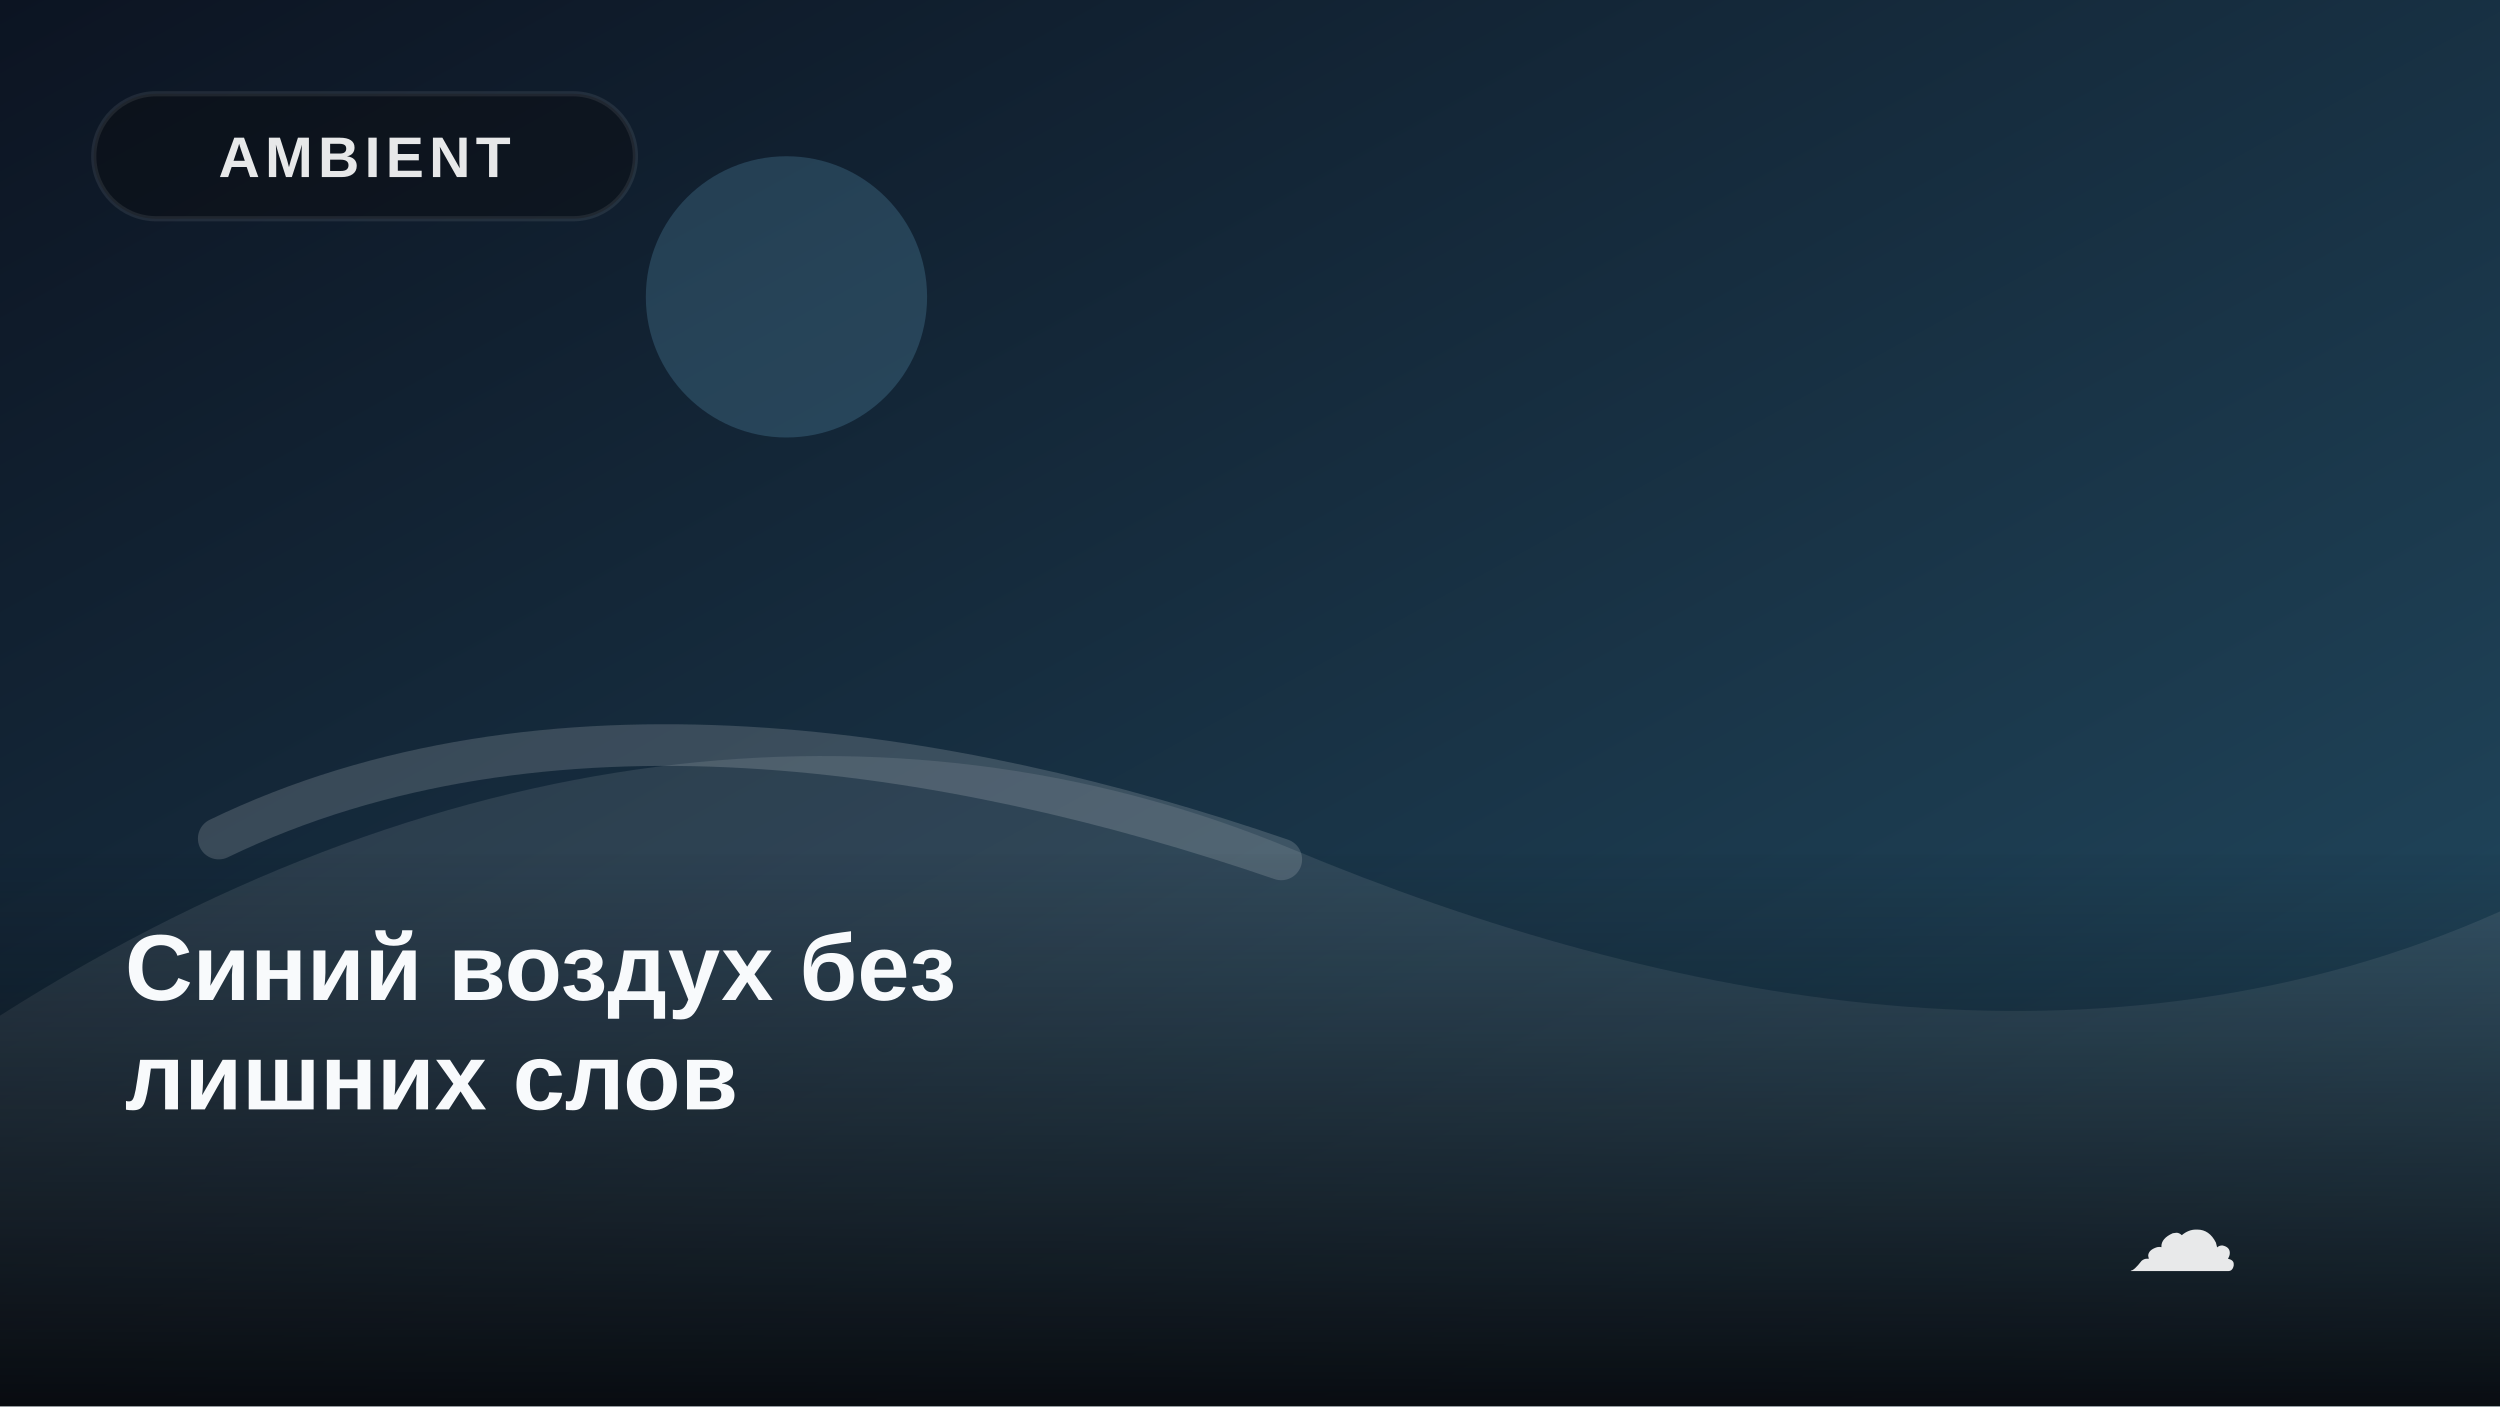
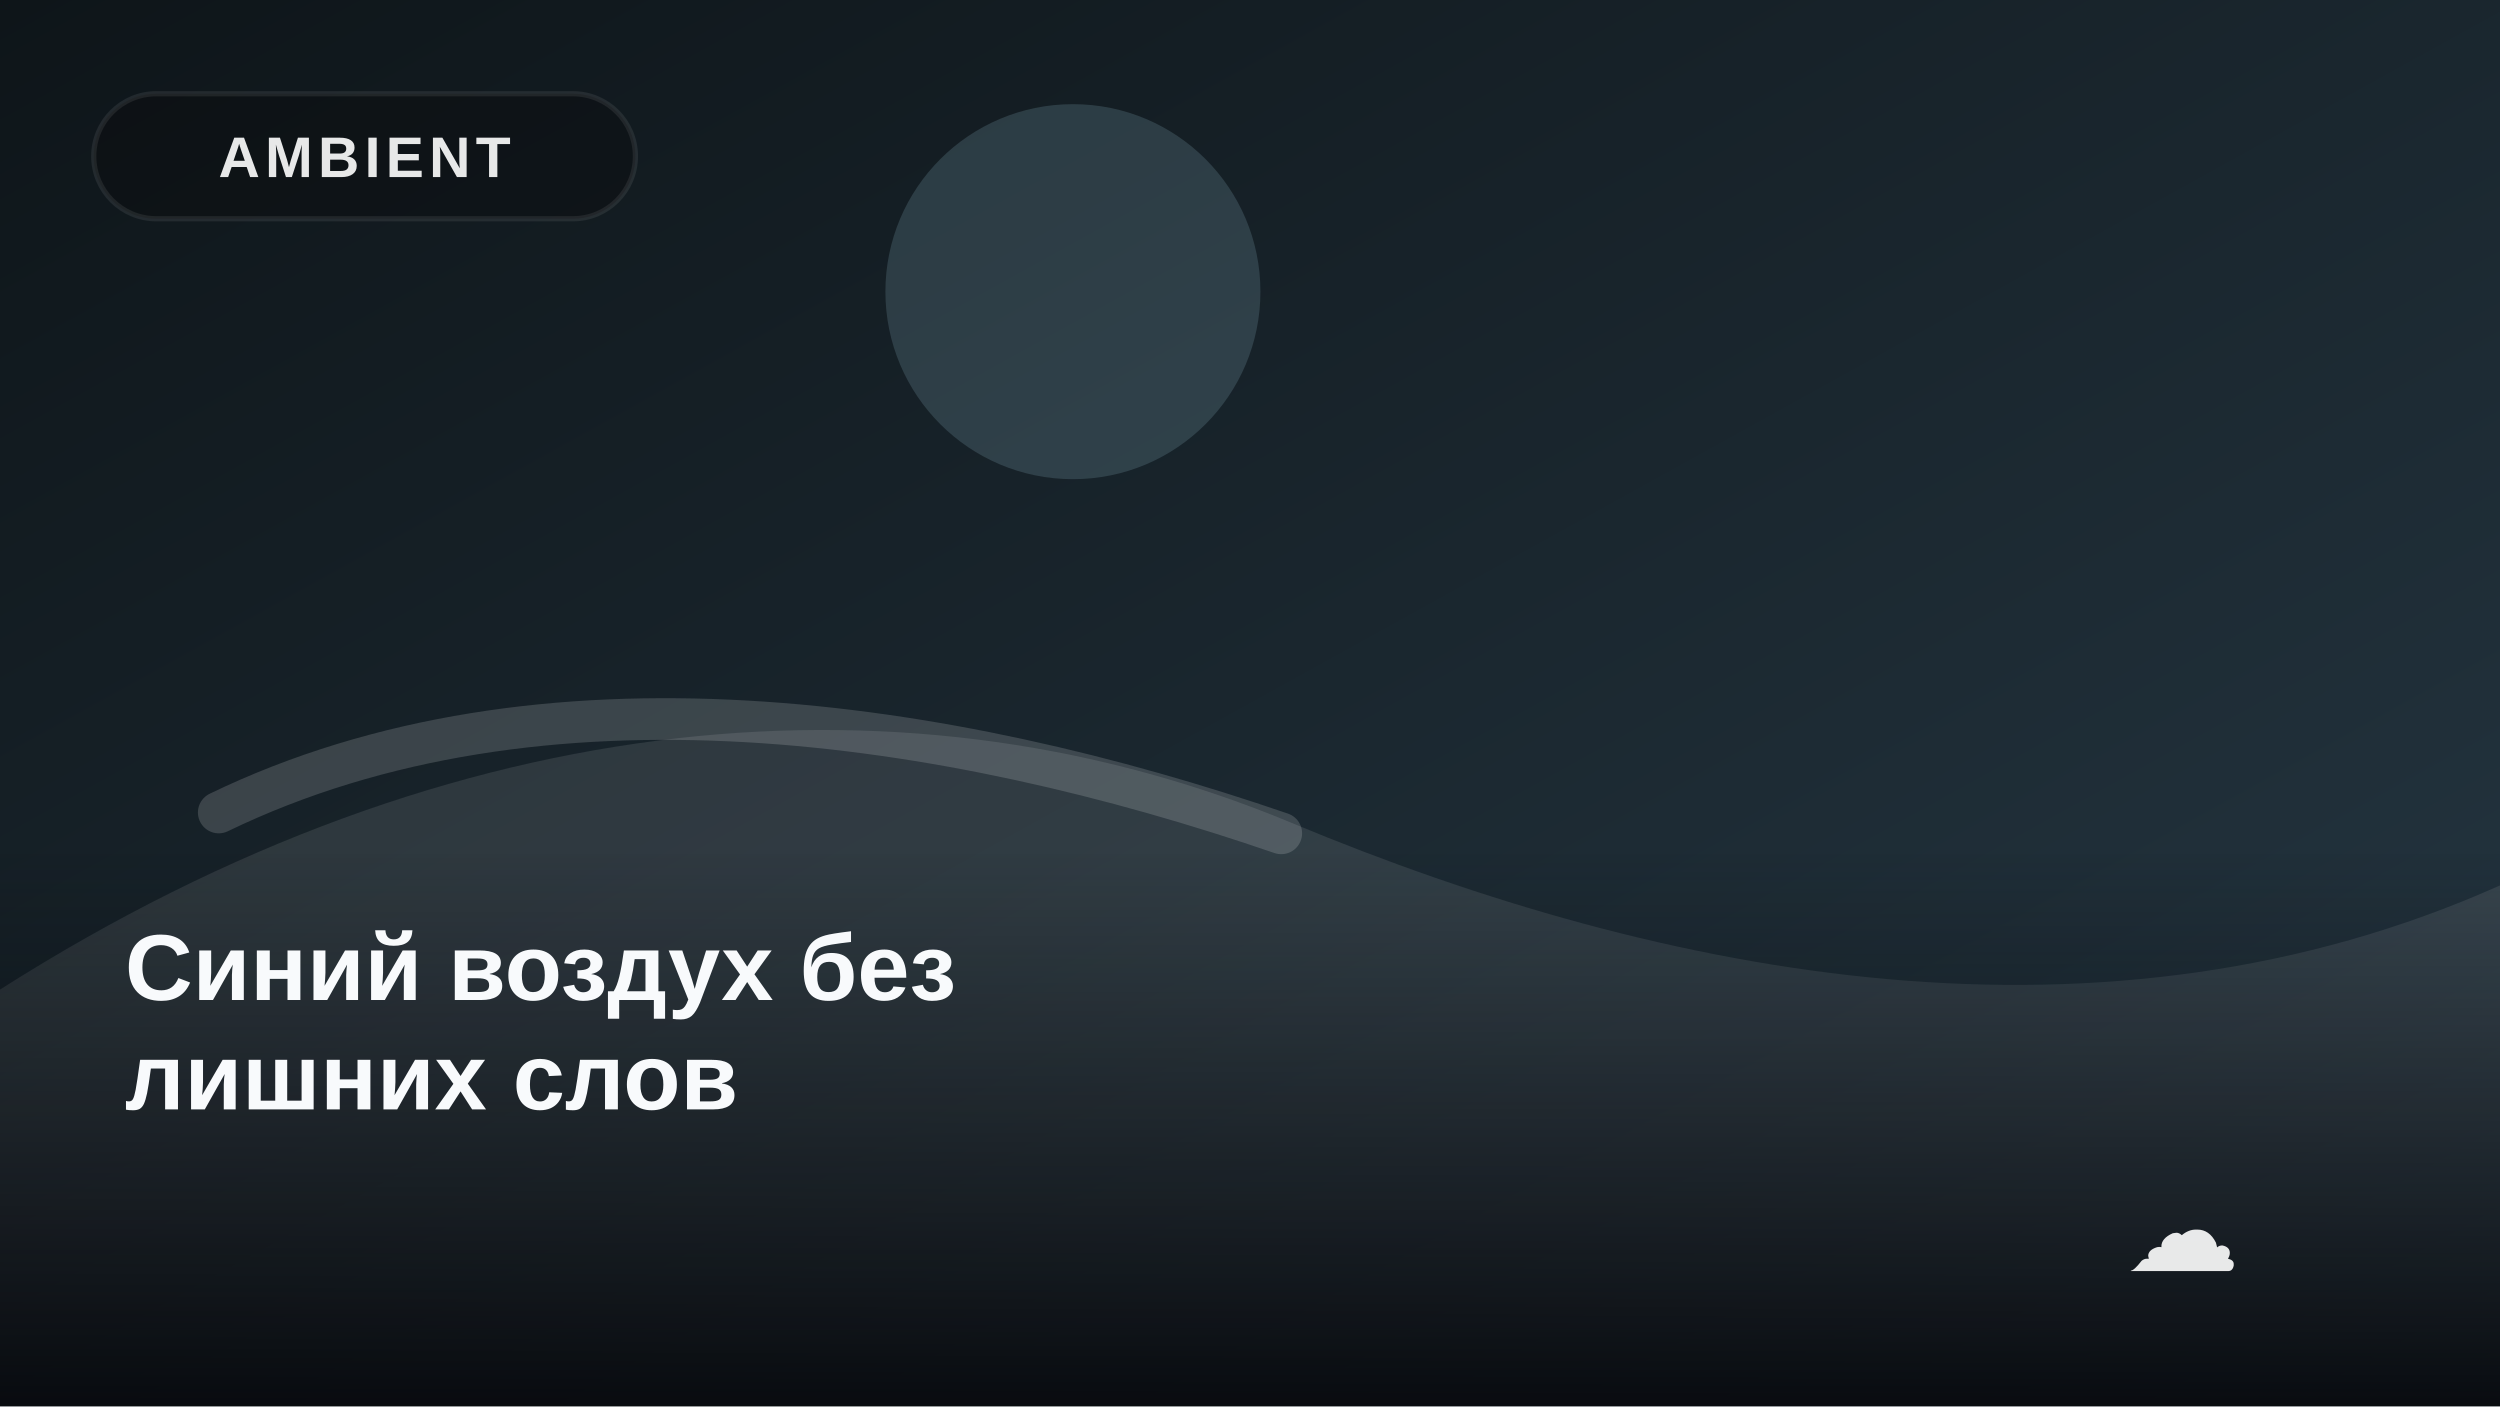
<svg xmlns="http://www.w3.org/2000/svg" viewBox="0 0 480 270" preserveAspectRatio="xMidYMid slice">
  <defs>
    <linearGradient id="bg-27" x1="0" y1="0" x2="1" y2="1">
-       <stop offset="0%" stop-color="#0c1422" />
-       <stop offset="100%" stop-color="#234d64" />
+       <stop offset="0%" stop-color="#0e1519" />
+       <stop offset="100%" stop-color="#263844" />
    </linearGradient>
    <linearGradient id="panel-27" x1="0" y1="1" x2="0" y2="0">
      <stop offset="0%" stop-color="rgba(6,8,12,0.94)" />
      <stop offset="100%" stop-color="rgba(6,8,12,0.02)" />
    </linearGradient>
  </defs>
  <rect width="480" height="270" fill="url(#bg-27)" />
-   <circle cx="151" cy="57" r="27" fill="#7dd3fc" opacity="0.18" />
-   <path d="M0 195C88 139 176 133 248 163S404 209 480 175V270H0Z" fill="rgba(255,255,255,0.1)" />
-   <path d="M42 161C104 131 182 143 246 165" fill="none" stroke="rgba(255,255,255,0.16)" stroke-width="8" stroke-linecap="round" />
+   <circle cx="206" cy="56" r="36" fill="#9dc8d8" opacity="0.18" />
+   <path d="M0 190C88 134 176 128 248 158S404 204 480 170V270H0Z" fill="rgba(255,255,255,0.1)" />
+   <path d="M42 156C104 126 182 138 246 160" fill="none" stroke="rgba(255,255,255,0.16)" stroke-width="8" stroke-linecap="round" />
  <rect y="164" width="480" height="106" fill="url(#panel-27)" />
  <rect x="18" y="18" width="104" height="24" rx="12" fill="rgba(10,10,12,0.42)" stroke="rgba(255,255,255,0.08)" />
  <text x="70" y="34" fill="rgba(255,255,255,0.9)" font-family="Arial, sans-serif" font-size="11" font-weight="700" text-anchor="middle" letter-spacing="1">AMBIENT</text>
  <text x="24" y="192" fill="#f8fafc" fill-opacity="1" font-family="Arial, sans-serif" font-size="18" font-weight="800">
    <tspan x="24" dy="0">Синий воздух без</tspan>
    <tspan x="24" dy="21">лишних слов</tspan>
  </text>
  <text x="430" y="244" fill="rgba(255,255,255,0.9)" font-family="Arial, sans-serif" font-size="22" text-anchor="end">☁</text>
</svg>
